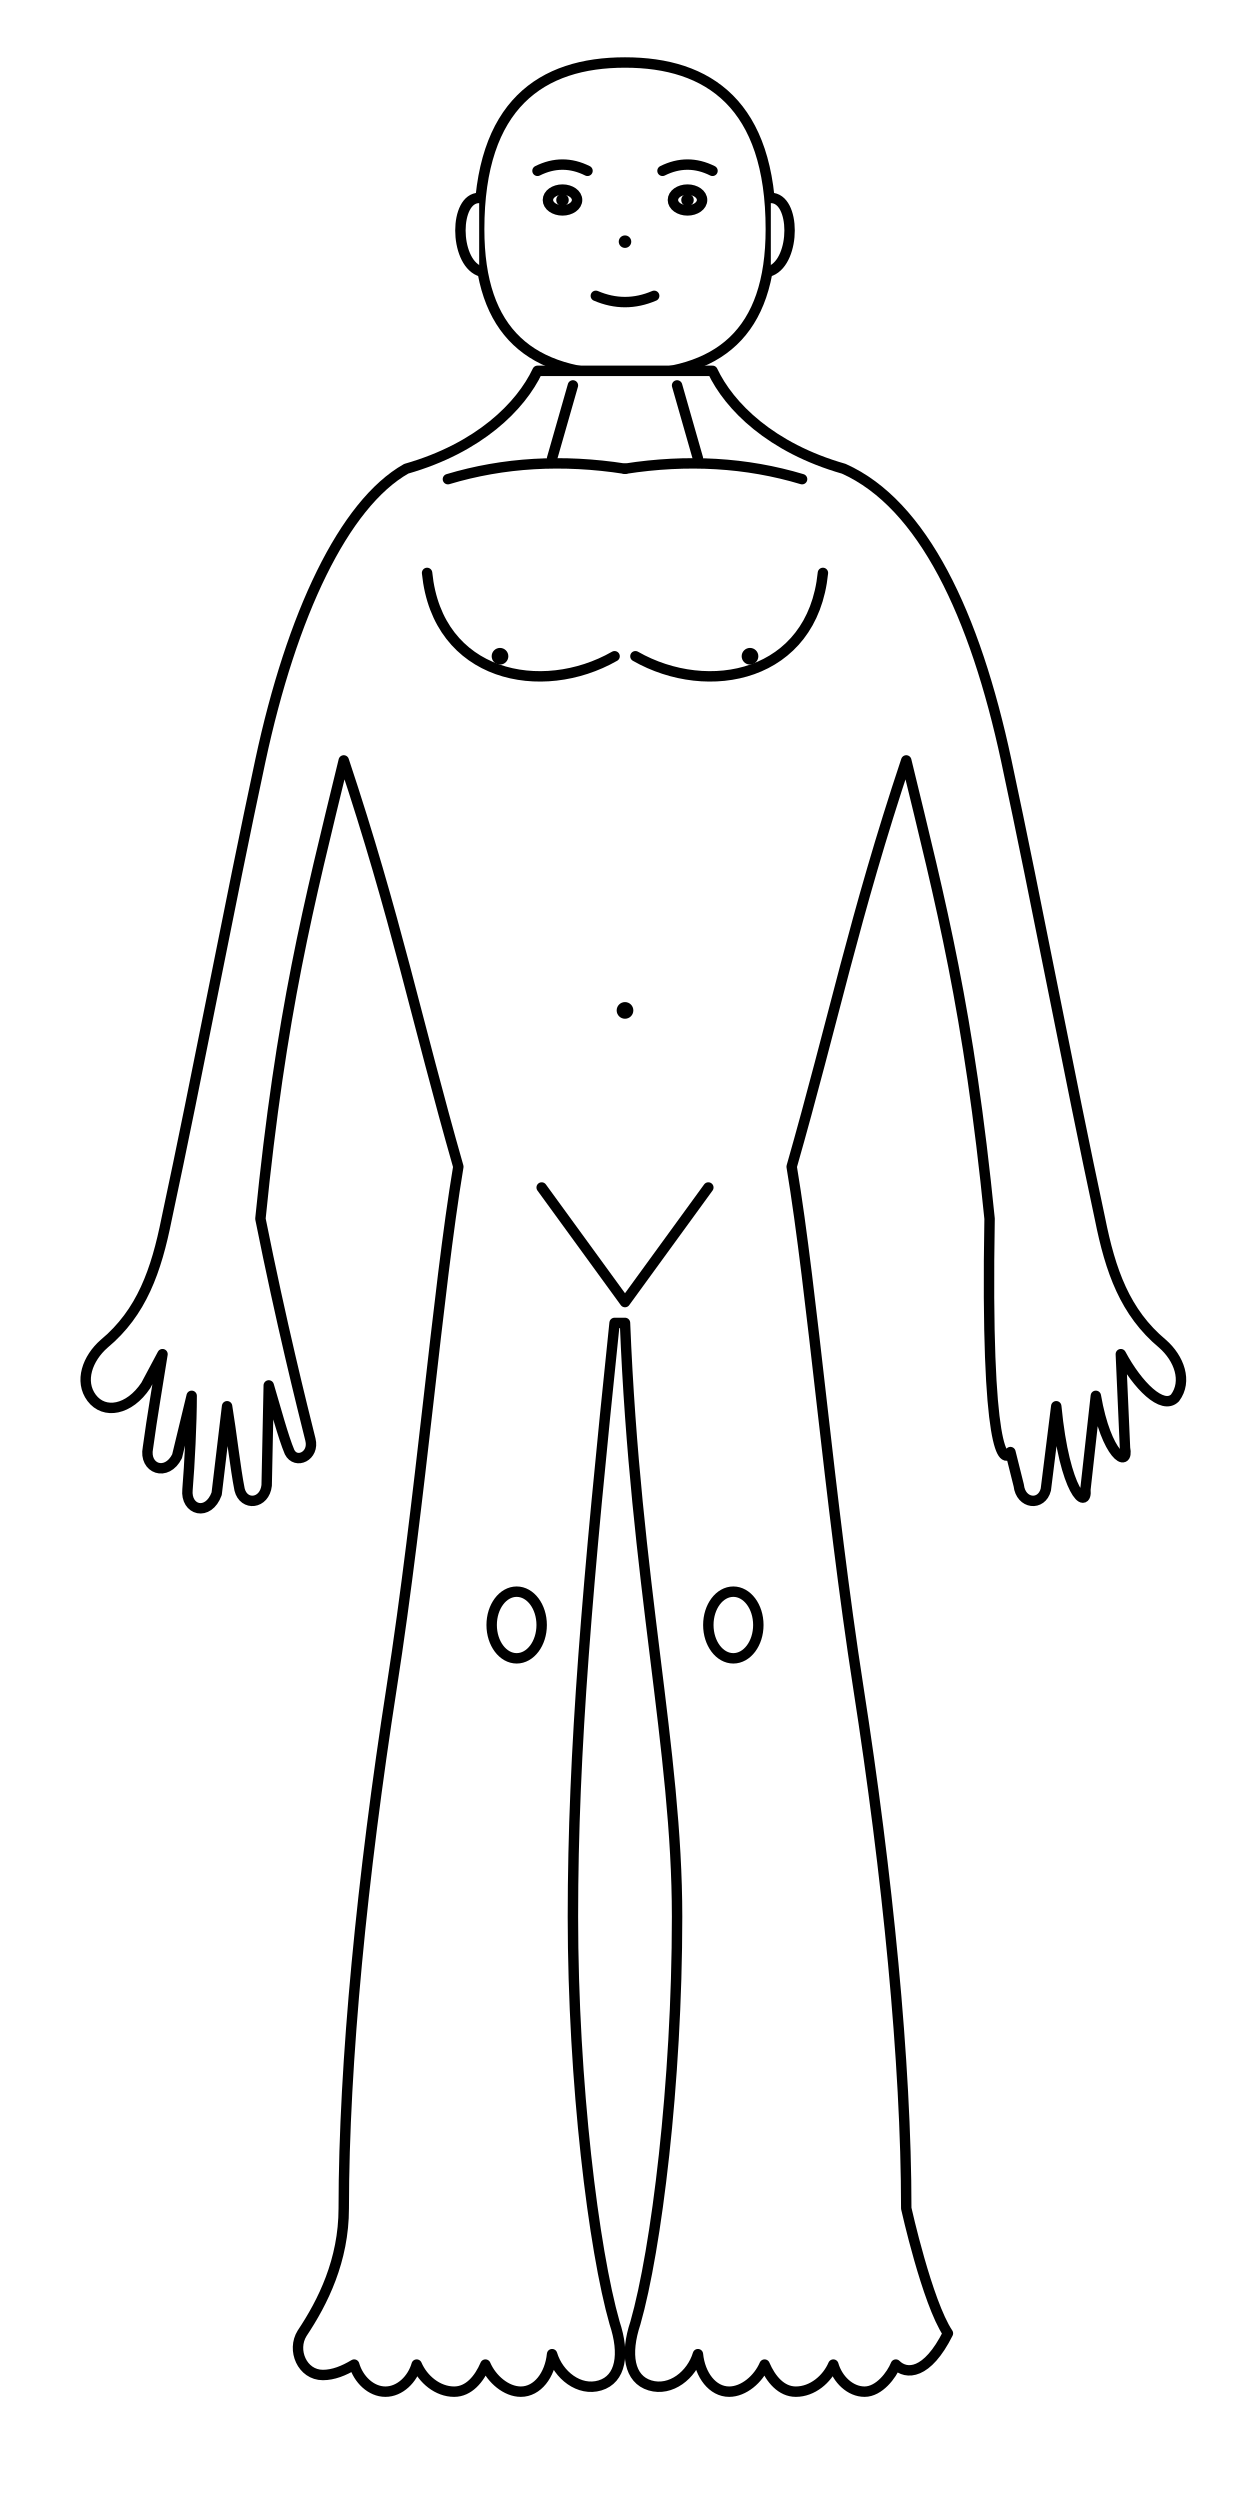
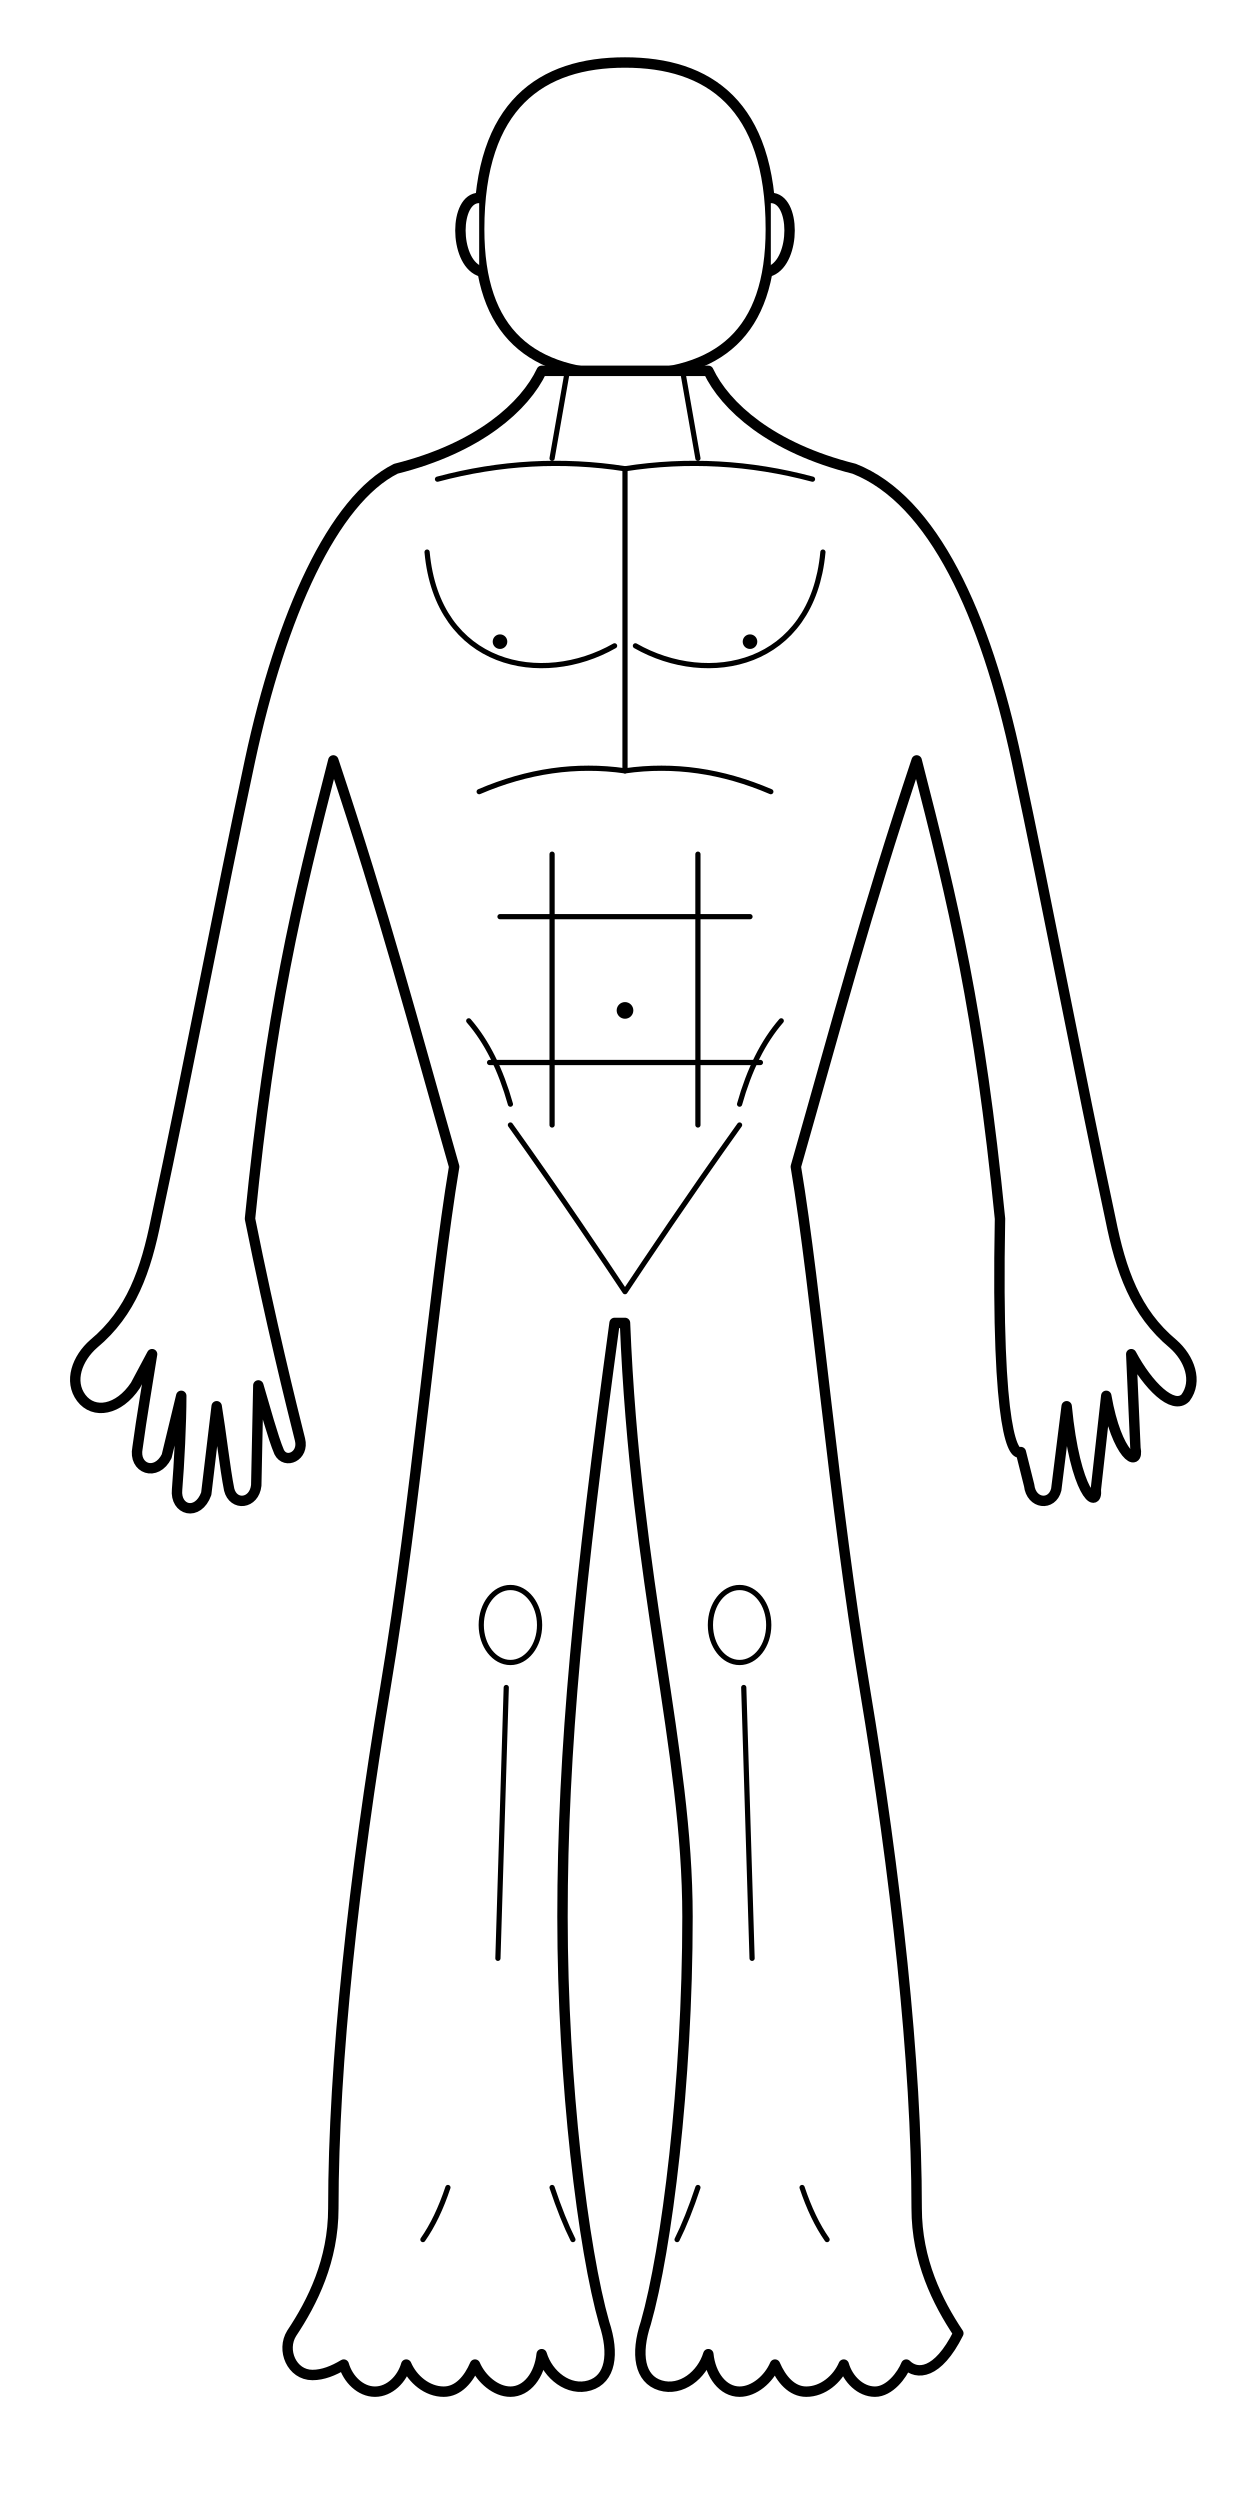
<svg xmlns="http://www.w3.org/2000/svg" width="600" height="1200" viewBox="0 0 600 1200">
  <rect width="600" height="1200" fill="#ffffff" />
  <g fill="#ffffff" stroke="#000000" stroke-width="5" stroke-linecap="round" stroke-linejoin="round">
    <path d="M 230 110 C 230 50 260 30 300 30 C 340 30 370 50 370 110 C 370 160 345 180 300 180 C 255 180 230 160 230 110 Z" />
    <path d="M 230 95 C 218 95 218 125 230 130" />
    <path d="M 370 95 C 382 95 382 125 370 130" />
-     <path d="M 258 178               C 250 195 230 215 195 225               C 165 242 140 295 125 365               C 110 435 95 515 80 585               C 75 610 68 630 50 645              C 42 652 38 663 44 671              C 50 679 62 677 70 665              L 78 650              C 76 663 73 680 71 695              C 69 705 80 709 85 699              L 92 670              C 92 683 91 703 90 715              C 89 725 100 728 104 717              L 109 675              C 111 687 113 705 115 715              C 117 723 127 722 128 713              L 129 665              C 132 675 136 690 139 697              C 142 703 151 699 149 691              C 145 675 135 635 125 585              C 135 485 148 435 165 365              C 190 440 200 490 220 560              C 210 620 202 720 188 810              C 174 900 165 990 165 1060              C 165 1085 155 1105 145 1120              C 140 1128 145 1140 155 1140              C 160 1140 165 1138 170 1135              C 172 1142 178 1148 185 1148              C 192 1148 198 1142 200 1135              C 203 1142 210 1148 218 1148              C 225 1148 230 1142 233 1135              C 236 1142 243 1148 250 1148              C 258 1148 264 1140 265 1130              C 268 1140 278 1148 288 1145              C 298 1142 300 1130 295 1115              C 285 1080 275 1000 275 920              C 275 840 282 760 295 635              L 300 635              C 305 760 325 840 325 920              C 325 1000 315 1080 305 1115              C 300 1130 302 1142 312 1145              C 322 1148 332 1140 335 1130              C 336 1140 342 1148 350 1148              C 357 1148 364 1142 367 1135              C 370 1142 375 1148 382 1148              C 390 1148 397 1142 400 1135              C 402 1142 408 1148 415 1148              C 422 1148 428 1140 430 1135              C 435 1140 445 1140 455 1120              C 445 1105 435 1060 435 1060              C 435 990 426 900 412 810              C 398 720 390 620 380 560              C 400 490 410 440 435 365              C 452 435 465 485 475 585              C 473 699 482 703 485 697              L 489 713              C 490 722 500 723 502 715              L 507 675              C 511 717 522 725 521 715              L 526 670              C 531 699 542 705 540 695              L 538 650              C 546 665 558 677 564 671              C 570 663 566 652 558 645              C 540 630 533 610 528 585              C 513 515 498 435 483 365              C 468 295 443 242 405 225              C 370 215 350 195 342 178              Z" />
+     <path d="M 260 178               C 252 195 230 215 190 225               C 160 240 135 295 120 365               C 105 435 90 515 75 585               C 70 610 63 630 45 645              C 37 652 33 663 39 671              C 45 679 57 677 65 665              L 73 650              C 71 663 68 680 66 695              C 64 705 75 709 80 699              L 87 670              C 87 683 86 703 85 715              C 84 725 95 728 99 717              L 104 675              C 106 687 108 705 110 715              C 112 723 122 722 123 713              L 124 665              C 127 675 131 690 134 697              C 137 703 146 699 144 691              C 140 675 130 635 120 585              C 130 485 142 435 160 365              C 185 440 198 490 218 560              C 208 620 200 720 185 810              C 170 900 160 990 160 1060              C 160 1085 150 1105 140 1120              C 135 1128 140 1140 150 1140              C 155 1140 160 1138 165 1135              C 167 1142 173 1148 180 1148              C 187 1148 193 1142 195 1135              C 198 1142 205 1148 213 1148              C 220 1148 225 1142 228 1135              C 231 1142 238 1148 245 1148              C 253 1148 259 1140 260 1130              C 263 1140 273 1148 283 1145              C 293 1142 295 1130 290 1115              C 280 1080 270 1000 270 920              C 270 840 278 760 295 635              L 300 635              C 305 760 330 840 330 920              C 330 1000 320 1080 310 1115              C 305 1130 307 1142 317 1145              C 327 1148 337 1140 340 1130              C 341 1140 347 1148 355 1148              C 362 1148 369 1142 372 1135              C 375 1142 380 1148 387 1148              C 395 1148 402 1142 405 1135              C 407 1142 413 1148 420 1148              C 427 1148 433 1140 435 1135              C 440 1140 450 1140 460 1120              C 450 1105 440 1085 440 1060              C 440 990 430 900 415 810              C 400 720 392 620 382 560              C 402 490 415 440 440 365              C 458 435 470 485 480 585              C 478 691 487 699 490 697              L 494 713              C 495 722 505 723 507 715              L 512 675              C 516 717 527 725 526 715              L 531 670              C 536 699 547 705 545 695              L 543 650              C 551 665 563 677 569 671              C 575 663 571 652 563 645              C 545 630 538 610 533 585              C 518 515 503 435 488 365              C 473 295 448 240 410 225              C 370 215 348 195 340 178              Z" />
  </g>
-   <g fill="none" stroke="#000000" stroke-width="5" stroke-linecap="round" stroke-linejoin="round">
-     <path d="M 258 82 Q 270 76 282 82" />
-     <path d="M 318 82 Q 330 76 342 82" />
-     <ellipse cx="270" cy="96" rx="7" ry="5" fill="#ffffff" />
-     <circle cx="270" cy="96" r="3" fill="#000000" stroke="none" />
-     <ellipse cx="330" cy="96" rx="7" ry="5" fill="#ffffff" />
-     <circle cx="330" cy="96" r="3" fill="#000000" stroke="none" />
-     <circle cx="300" cy="116" r="3" fill="#000000" stroke="none" />
-     <path d="M 286 142 Q 300 148 314 142" />
-     <path d="M 275 185 L 265 220" />
-     <path d="M 325 185 L 335 220" />
-     <path d="M 300 225 Q 255 218 215 230" />
-     <path d="M 300 225 Q 345 218 385 230" />
-     <path d="M 205 275 C 210 325 260 335 295 315" />
-     <path d="M 395 275 C 390 325 340 335 305 315" />
-     <circle cx="240" cy="315" r="4" fill="#000000" stroke="none" />
-     <circle cx="360" cy="315" r="4" fill="#000000" stroke="none" />
+   <g fill="none" stroke="#000000" stroke-width="2.5" stroke-linecap="round" stroke-linejoin="round">
+     <path d="M 272 180 L 265 220" />
+     <path d="M 328 180 L 335 220" />
+     <path d="M 300 225 Q 255 218 210 230" />
+     <path d="M 300 225 Q 345 218 390 230" />
+     <path d="M 300 225 L 300 370" />
+     <path d="M 205 265 C 210 320 260 330 295 310" />
+     <path d="M 395 265 C 390 320 340 330 305 310" />
+     <circle cx="240" cy="308" r="3.5" fill="#000000" stroke="none" />
+     <circle cx="360" cy="308" r="3.5" fill="#000000" stroke="none" />
+     <path d="M 230 380 Q 265 365 300 370 Q 335 365 370 380" />
+     <path d="M 240 440 L 360 440" />
+     <path d="M 235 510 L 365 510" />
+     <path d="M 265 410 L 265 540" />
+     <path d="M 335 410 L 335 540" />
    <circle cx="300" cy="485" r="4" fill="#000000" stroke="none" />
-     <path d="M 260 570 L 300 625 L 340 570" />
-     <ellipse cx="248" cy="780" rx="12" ry="16" />
-     <ellipse cx="352" cy="780" rx="12" ry="16" />
+     <path d="M 225 490 Q 238 505 245 530" />
+     <path d="M 375 490 Q 362 505 355 530" />
+     <path d="M 245 540 C 270 575 290 605 300 620 C 310 605 330 575 355 540" />
+     <ellipse cx="245" cy="780" rx="14" ry="18" />
+     <ellipse cx="355" cy="780" rx="14" ry="18" />
+     <path d="M 243 810 L 239 940" />
+     <path d="M 357 810 L 361 940" />
+     <path d="M 215 1050 Q 210 1065 203 1075" />
+     <path d="M 265 1050 Q 270 1065 275 1075" />
+     <path d="M 385 1050 Q 390 1065 397 1075" />
+     <path d="M 335 1050 Q 330 1065 325 1075" />
  </g>
</svg>
